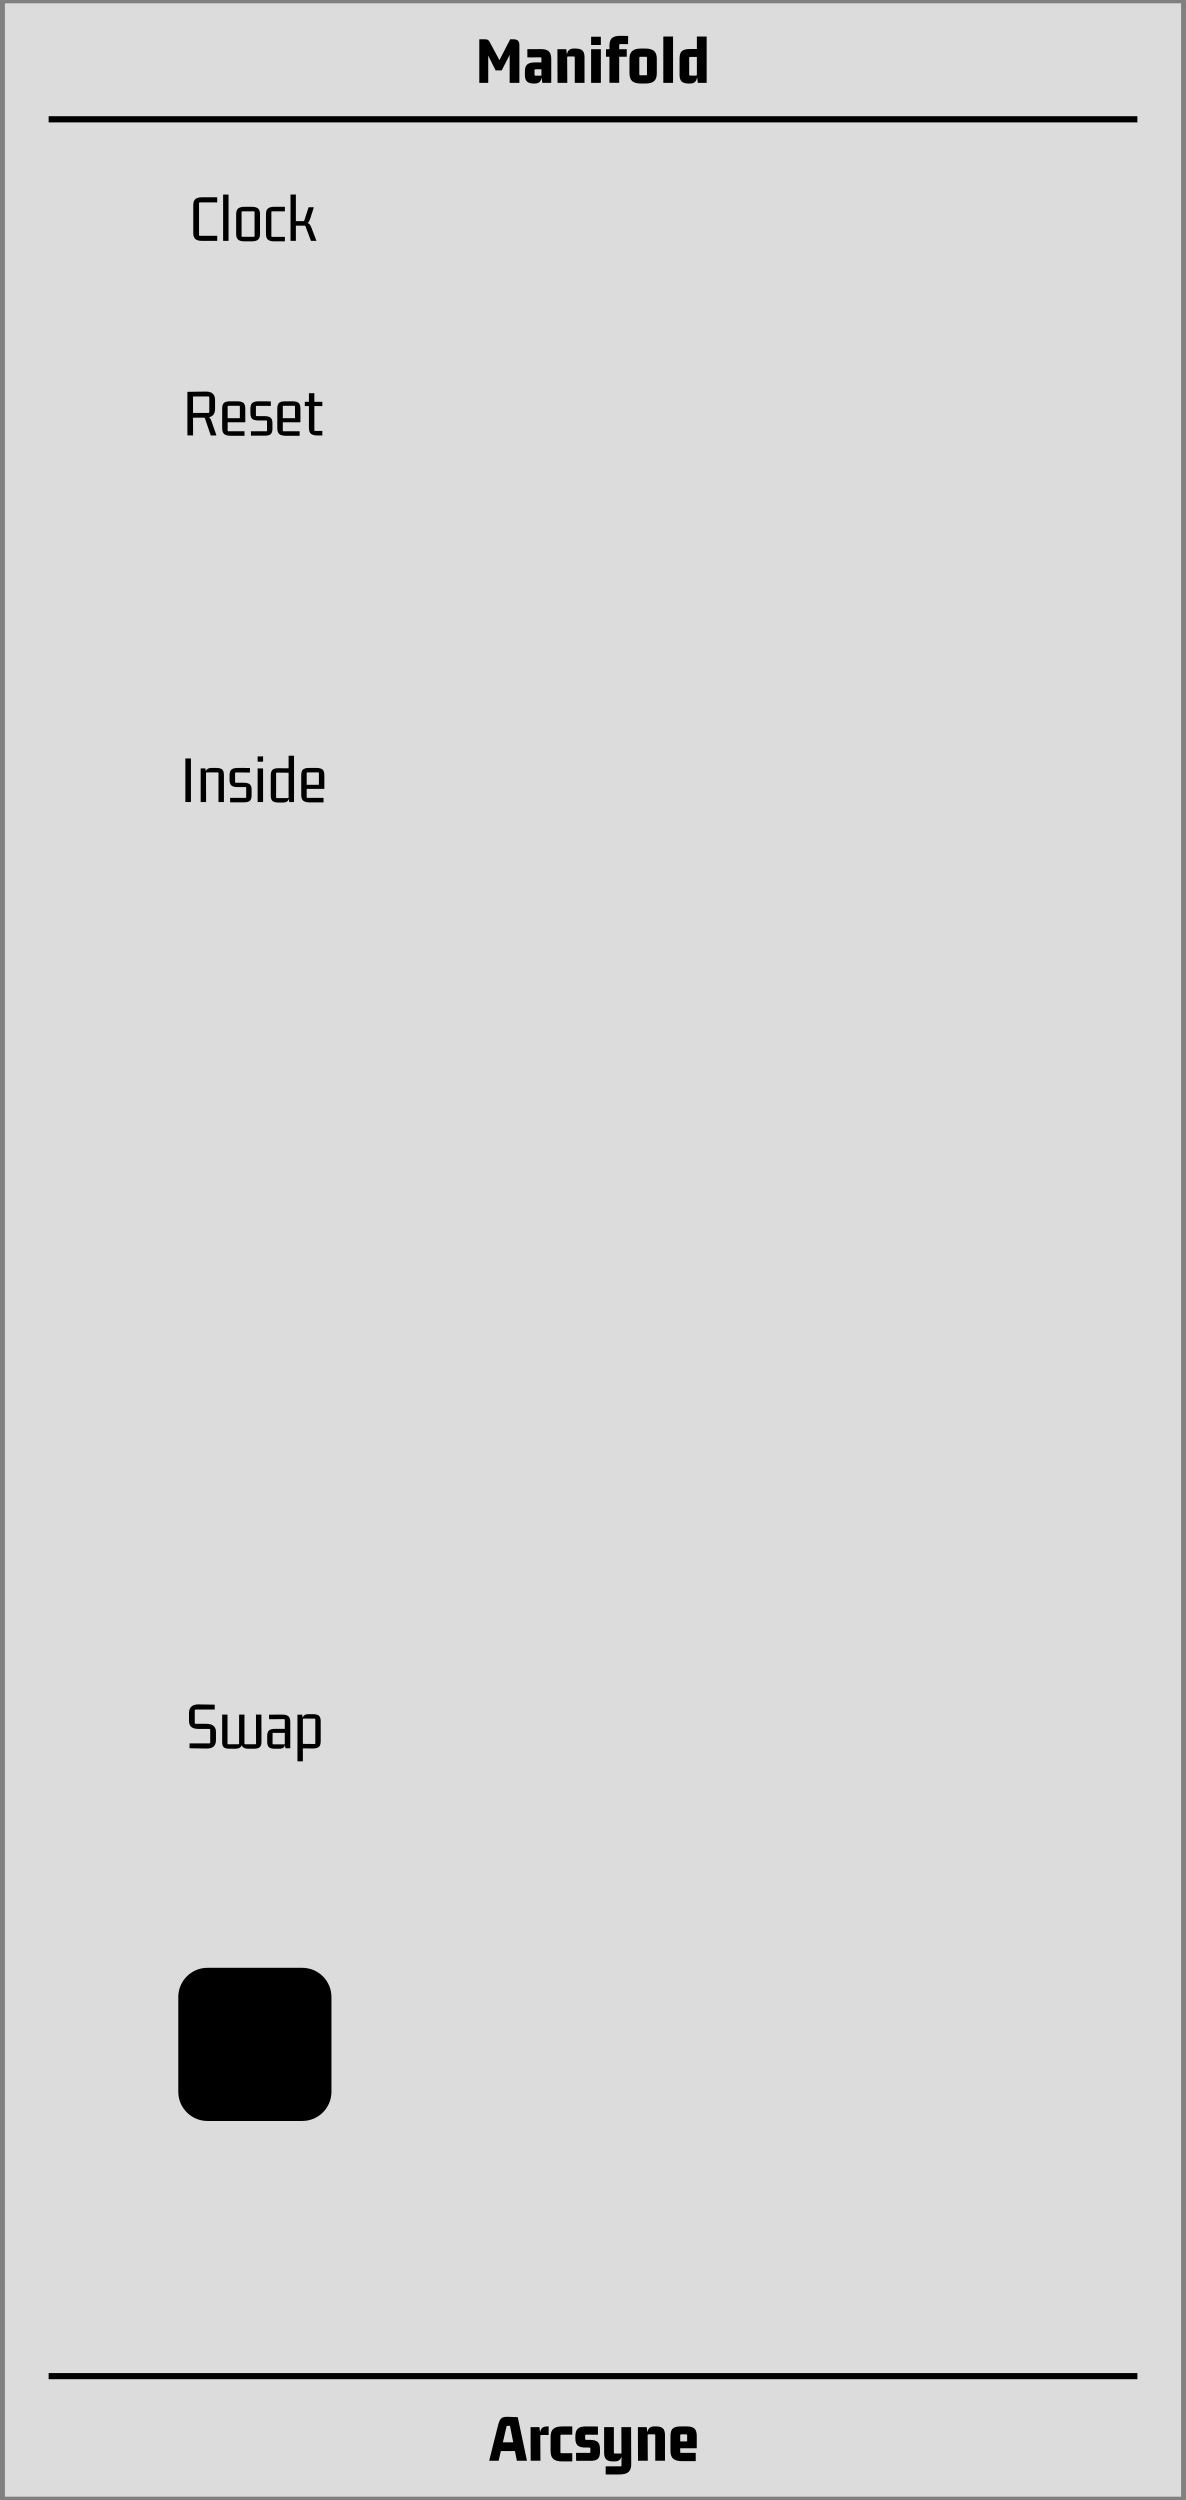
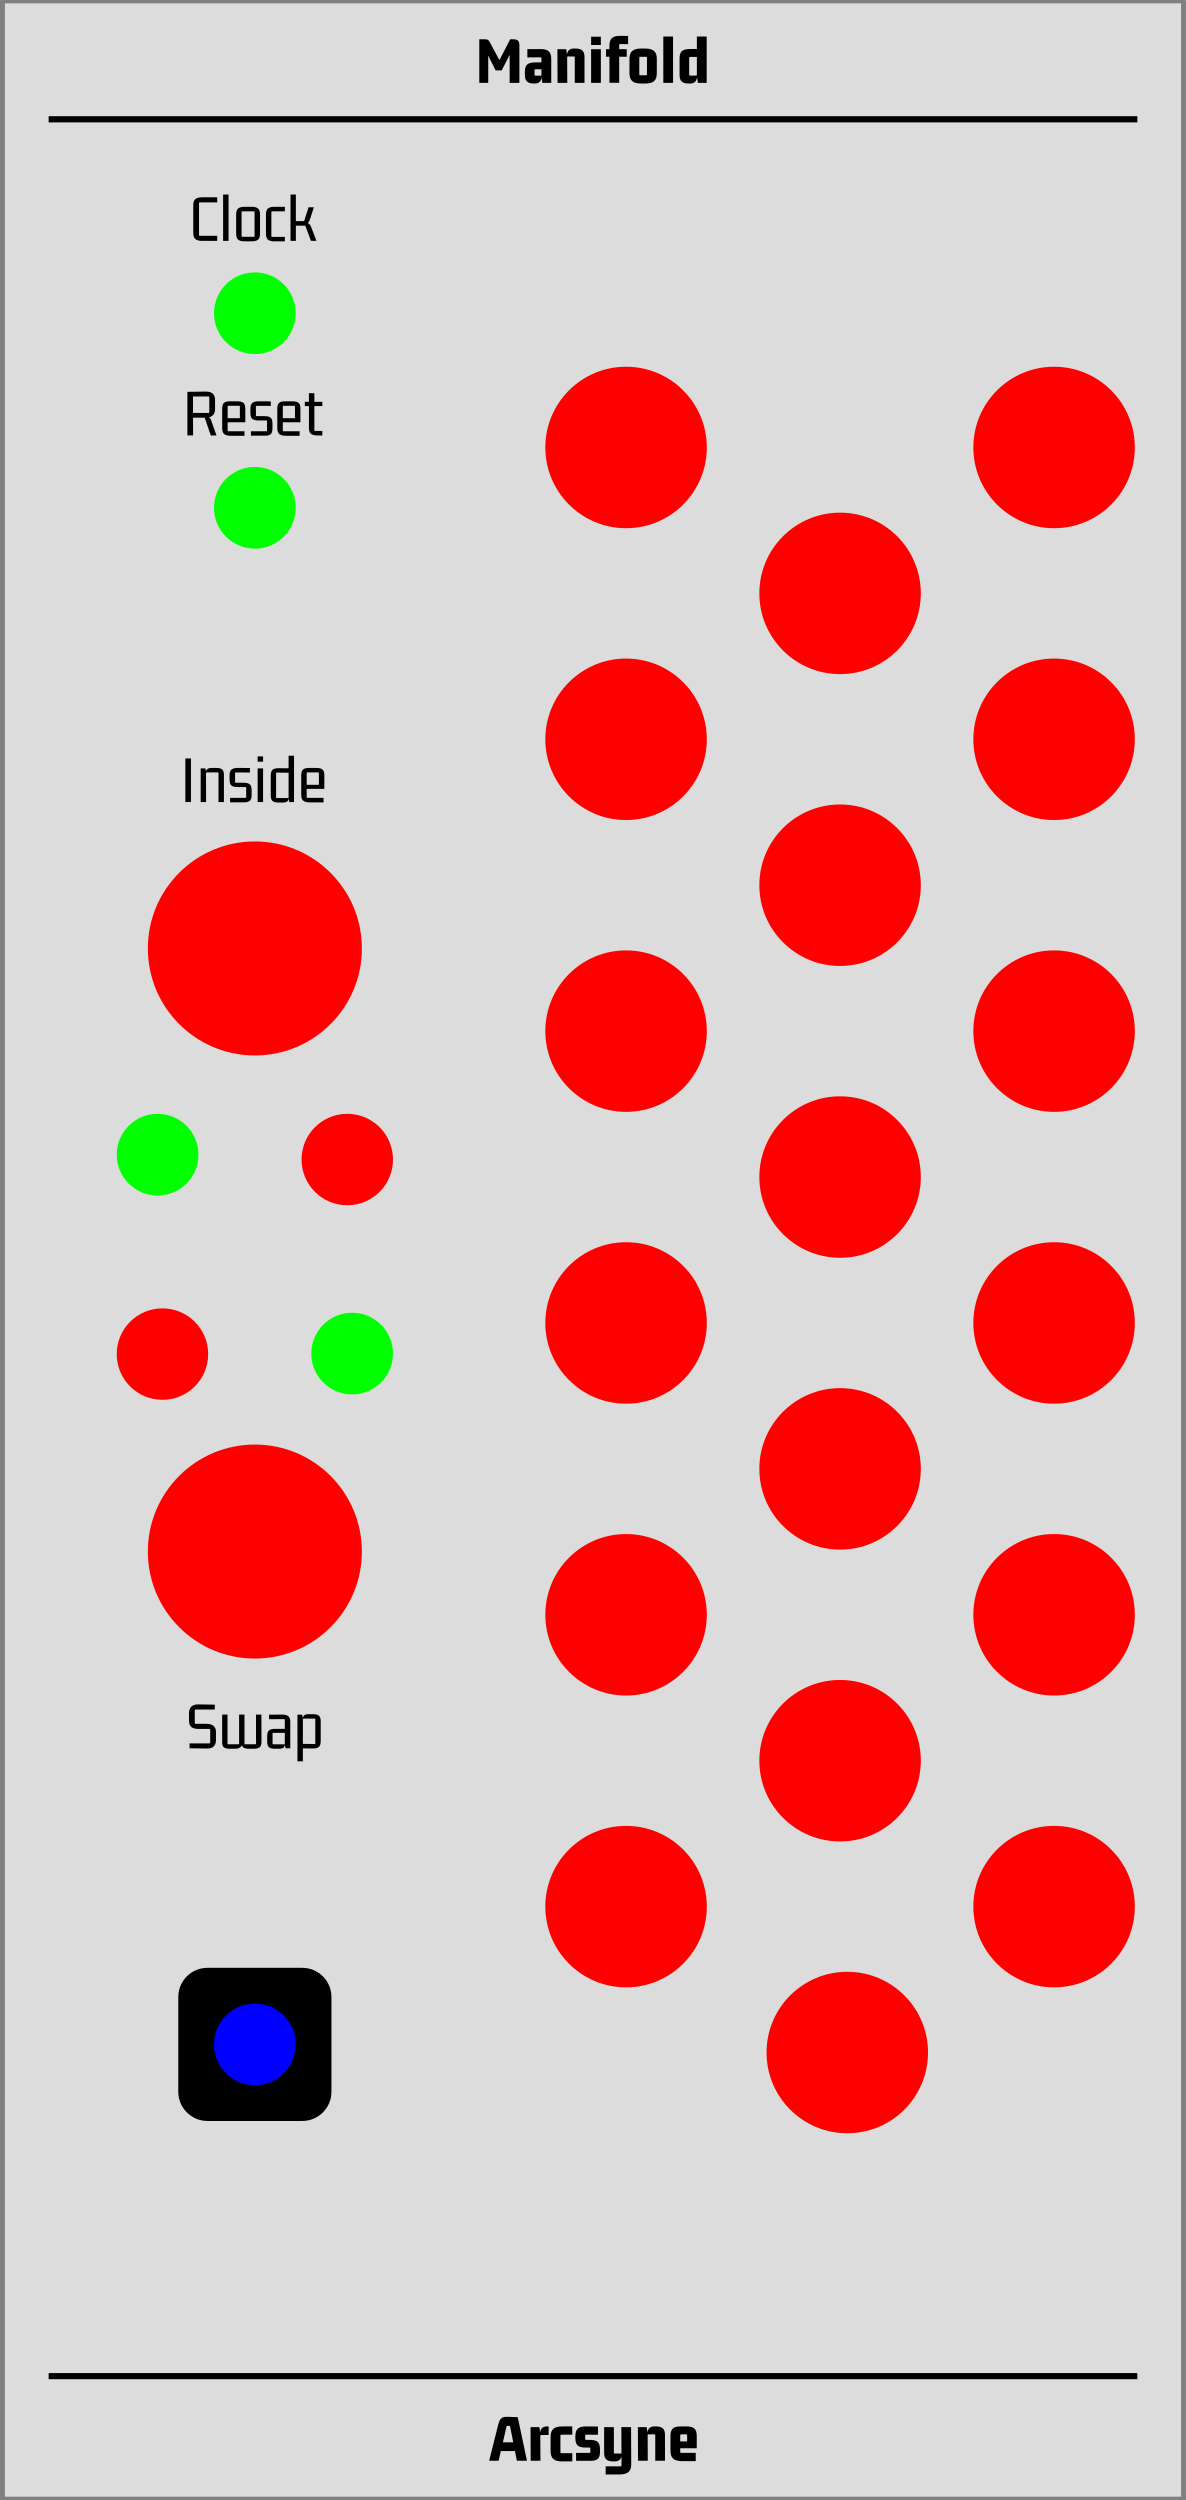
<svg xmlns="http://www.w3.org/2000/svg" width="60.96mm" height="128.5mm" viewBox="0 0 60.96 128.5" version="1.1" id="svg5">
  <defs id="defs2">
    <marker style="overflow:visible" id="Arrow1Send" refX="0" refY="0" orient="auto">
-       <path transform="matrix(-0.2,0,0,-0.2,-1.2,0)" style="fill:context-stroke;fill-rule:evenodd;stroke:context-stroke;stroke-width:1pt" d="M 0,0 5,-5 -12.5,0 5,5 Z" id="path14919" />
+       <path style="fill:context-stroke;fill-rule:evenodd;stroke:context-stroke;stroke-width:0.267" d="M -1.2 0 L -2.2 1 L 1.3 0 L -2.2 -1 Z" id="path14919" />
    </marker>
    <marker style="overflow:visible" id="marker15248" refX="0" refY="0" orient="auto">
-       <path transform="matrix(0.3,0,0,0.3,-0.69,0)" d="M 8.719,4.034 -2.207,0.016 8.719,-4.002 c -1.745,2.372 -1.735,5.617 -6e-7,8.035 z" style="fill:context-stroke;fill-rule:evenodd;stroke-width:0.625;stroke-linejoin:round" id="path15246" />
+       <path d="M 1.926 1.21 L -1.352 0.005 L 1.926 -1.201 C 1.402 -0.489 1.405 0.485 1.926 1.21 Z" style="fill:context-stroke;fill-rule:evenodd;stroke-linejoin:round;stroke-width:0.188" id="path15246" />
    </marker>
    <marker style="overflow:visible" id="Arrow2Sstart" refX="0" refY="0" orient="auto">
-       <path transform="matrix(0.3,0,0,0.3,-0.69,0)" d="M 8.719,4.034 -2.207,0.016 8.719,-4.002 c -1.745,2.372 -1.735,5.617 -6e-7,8.035 z" style="fill:context-stroke;fill-rule:evenodd;stroke-width:0.625;stroke-linejoin:round" id="path14934" />
+       <path d="M 1.926 1.21 L -1.352 0.005 L 1.926 -1.201 C 1.402 -0.489 1.405 0.485 1.926 1.21 Z" style="fill:context-stroke;fill-rule:evenodd;stroke-linejoin:round;stroke-width:0.188" id="path14934" />
    </marker>
    <marker style="overflow:visible" id="Arrow1Lend" refX="0" refY="0" orient="auto">
-       <path transform="matrix(-0.8,0,0,-0.8,-10,0)" style="fill:context-stroke;fill-rule:evenodd;stroke:context-stroke;stroke-width:1pt" d="M 0,0 5,-5 -12.5,0 5,5 Z" id="path14907" />
+       <path style="fill:context-stroke;fill-rule:evenodd;stroke:context-stroke;stroke-width:1.067" d="M -10 0 L -14 4 L 0 0 L -14 -4 Z" id="path14907" />
    </marker>
    <marker style="overflow:visible" id="marker12108" refX="0" refY="0" orient="auto">
-       <g transform="scale(-1.2)" id="g12106">
-         <path style="fill:none;fill-rule:evenodd;stroke:context-stroke;stroke-width:0.8;stroke-linecap:round" d="M -3.805,-3.959 0.544,0" id="path12094" />
-         <path style="fill:none;fill-rule:evenodd;stroke:context-stroke;stroke-width:0.8;stroke-linecap:round" d="M -1.287,-3.959 3.062,0" id="path12096" />
-         <path style="fill:none;fill-rule:evenodd;stroke:context-stroke;stroke-width:0.8;stroke-linecap:round" d="M 1.305,-3.959 5.654,0" id="path12098" />
-         <path style="fill:none;fill-rule:evenodd;stroke:context-stroke;stroke-width:0.8;stroke-linecap:round" d="M -3.805,4.178 0.544,0.22" id="path12100" />
-         <path style="fill:none;fill-rule:evenodd;stroke:context-stroke;stroke-width:0.8;stroke-linecap:round" d="M -1.287,4.178 3.062,0.22" id="path12102" />
-         <path style="fill:none;fill-rule:evenodd;stroke:context-stroke;stroke-width:0.8;stroke-linecap:round" d="M 1.305,4.178 5.654,0.22" id="path12104" />
+       <g id="g12106">
+         <path style="fill:none;fill-rule:evenodd;stroke:context-stroke;stroke-linecap:round;stroke-width:0.96" d="M 4.566 4.75 L -0.652 0" id="path12094" />
+         <path style="fill:none;fill-rule:evenodd;stroke:context-stroke;stroke-linecap:round;stroke-width:0.96" d="M 1.544 4.75 L -3.674 0" id="path12096" />
+         <path style="fill:none;fill-rule:evenodd;stroke:context-stroke;stroke-linecap:round;stroke-width:0.96" d="M -1.566 4.75 L -6.785 0" id="path12098" />
+         <path style="fill:none;fill-rule:evenodd;stroke:context-stroke;stroke-linecap:round;stroke-width:0.96" d="M 4.566 -5.013 L -0.652 -0.264" id="path12100" />
+         <path style="fill:none;fill-rule:evenodd;stroke:context-stroke;stroke-linecap:round;stroke-width:0.96" d="M 1.544 -5.013 L -3.674 -0.264" id="path12102" />
+         <path style="fill:none;fill-rule:evenodd;stroke:context-stroke;stroke-linecap:round;stroke-width:0.96" d="M -1.566 -5.013 L -6.785 -0.264" id="path12104" />
      </g>
    </marker>
    <marker style="overflow:visible" id="Tail" refX="0" refY="0" orient="auto">
-       <g transform="scale(-1.2)" id="g11824">
-         <path style="fill:none;fill-rule:evenodd;stroke:context-stroke;stroke-width:0.8;stroke-linecap:round" d="M -3.805,-3.959 0.544,0" id="path11812" />
-         <path style="fill:none;fill-rule:evenodd;stroke:context-stroke;stroke-width:0.8;stroke-linecap:round" d="M -1.287,-3.959 3.062,0" id="path11814" />
-         <path style="fill:none;fill-rule:evenodd;stroke:context-stroke;stroke-width:0.8;stroke-linecap:round" d="M 1.305,-3.959 5.654,0" id="path11816" />
-         <path style="fill:none;fill-rule:evenodd;stroke:context-stroke;stroke-width:0.8;stroke-linecap:round" d="M -3.805,4.178 0.544,0.22" id="path11818" />
-         <path style="fill:none;fill-rule:evenodd;stroke:context-stroke;stroke-width:0.8;stroke-linecap:round" d="M -1.287,4.178 3.062,0.22" id="path11820" />
-         <path style="fill:none;fill-rule:evenodd;stroke:context-stroke;stroke-width:0.8;stroke-linecap:round" d="M 1.305,4.178 5.654,0.22" id="path11822" />
+       <g id="g11824">
+         <path style="fill:none;fill-rule:evenodd;stroke:context-stroke;stroke-linecap:round;stroke-width:0.96" d="M 4.566 4.75 L -0.652 0" id="path11812" />
+         <path style="fill:none;fill-rule:evenodd;stroke:context-stroke;stroke-linecap:round;stroke-width:0.96" d="M 1.544 4.75 L -3.674 0" id="path11814" />
+         <path style="fill:none;fill-rule:evenodd;stroke:context-stroke;stroke-linecap:round;stroke-width:0.96" d="M -1.566 4.75 L -6.785 0" id="path11816" />
+         <path style="fill:none;fill-rule:evenodd;stroke:context-stroke;stroke-linecap:round;stroke-width:0.96" d="M 4.566 -5.013 L -0.652 -0.264" id="path11818" />
+         <path style="fill:none;fill-rule:evenodd;stroke:context-stroke;stroke-linecap:round;stroke-width:0.96" d="M 1.544 -5.013 L -3.674 -0.264" id="path11820" />
+         <path style="fill:none;fill-rule:evenodd;stroke:context-stroke;stroke-linecap:round;stroke-width:0.96" d="M -1.566 -5.013 L -6.785 -0.264" id="path11822" />
      </g>
    </marker>
    <marker style="overflow:visible" id="marker12054" refX="0" refY="0" orient="auto">
-       <path transform="matrix(0.2,0,0,0.2,1.2,0)" style="fill:context-stroke;fill-rule:evenodd;stroke:context-stroke;stroke-width:1pt" d="M 0,0 5,-5 -12.5,0 5,5 Z" id="path12052" />
+       <path style="fill:context-stroke;fill-rule:evenodd;stroke:context-stroke;stroke-width:0.267" d="M 1.2 0 L 2.2 -1 L -1.3 0 L 2.2 1 Z" id="path12052" />
    </marker>
    <marker style="overflow:visible" id="Arrow1Sstart" refX="0" refY="0" orient="auto">
-       <path transform="matrix(0.2,0,0,0.2,1.2,0)" style="fill:context-stroke;fill-rule:evenodd;stroke:context-stroke;stroke-width:1pt" d="M 0,0 5,-5 -12.5,0 5,5 Z" id="path11788" />
+       <path style="fill:context-stroke;fill-rule:evenodd;stroke:context-stroke;stroke-width:0.267" d="M 1.2 0 L 2.2 -1 L -1.3 0 L 2.2 1 Z" id="path11788" />
    </marker>
    <marker style="overflow:visible" id="Arrow1Lstart" refX="0" refY="0" orient="auto">
-       <path transform="matrix(0.8,0,0,0.8,10,0)" style="fill:context-stroke;fill-rule:evenodd;stroke:context-stroke;stroke-width:1pt" d="M 0,0 5,-5 -12.5,0 5,5 Z" id="path11776" />
+       <path style="fill:context-stroke;fill-rule:evenodd;stroke:context-stroke;stroke-width:1.067" d="M 10 0 L 14 -4 L 0 0 L 14 4 Z" id="path11776" />
    </marker>
  </defs>
  <g id="layer1" style="display:inline">
    <rect style="fill:#dcdcdc;fill-opacity:1;stroke:#808080;stroke-width:0.252;stroke-linejoin:round;stroke-opacity:1" id="rect1034" width="60.708" height="128.411" x="0.126" y="0.044" />
    <g aria-label="Arcsyne" id="text8963" style="font-size:3.528px;line-height:1.25;font-family:'Gemunu Libre';-inkscape-font-specification:'Gemunu Libre, @wght=800';font-variation-settings:'wght' 800;stroke-width:0.265">
      <path d="m 27.086,126.482 h -0.519 l -0.106,-0.533 0.042,0.035 h -0.794 l 0.042,-0.035 -0.12,0.533 h -0.487 l 0.459,-1.834 q 0.042,-0.166 0.095,-0.258 0.053,-0.095 0.148,-0.134 0.095,-0.039 0.258,-0.032 l 0.508,0.018 z m -1.055,-1.743 -0.191,0.833 -0.028,-0.035 h 0.603 l -0.028,0.035 -0.173,-0.882 h -0.134 q -0.025,0 -0.035,0.011 -0.007,0.011 -0.014,0.039 z" id="path38958" />
      <path d="m 28.113,124.718 h 0.088 v 0.441 h -0.381 q -0.049,0 -0.049,0.049 l 0.007,1.274 h -0.501 l -0.007,-1.729 h 0.455 l 0.046,0.37 h -0.018 q 0,-0.187 0.085,-0.296 0.088,-0.109 0.275,-0.109 z" id="path38960" />
      <path d="m 29.415,126.517 h -0.515 q -0.318,0 -0.459,-0.123 -0.141,-0.127 -0.141,-0.406 v -0.741 q 0,-0.279 0.141,-0.402 0.141,-0.127 0.459,-0.127 h 0.515 v 0.423 h -0.561 q -0.049,0 -0.049,0.049 v 0.854 q 0,0.049 0.049,0.049 h 0.561 z" id="path38962" />
      <path d="m 30.381,126.485 h -0.769 l -0.004,-0.406 h 0.688 q 0.049,0 0.049,-0.049 v -0.176 q 0,-0.049 -0.049,-0.049 h -0.194 q -0.289,0 -0.409,-0.106 -0.12,-0.109 -0.12,-0.374 v -0.095 q 0,-0.279 0.127,-0.395 0.131,-0.12 0.42,-0.116 l 0.614,0.004 v 0.423 l -0.607,-0.004 q -0.049,0 -0.049,0.049 v 0.169 q 0,0.049 0.049,0.049 h 0.183 q 0.293,0 0.409,0.106 0.12,0.106 0.12,0.37 v 0.159 q 0,0.236 -0.109,0.339 -0.109,0.102 -0.349,0.102 z" id="path38964" />
      <path d="m 31.895,126.771 q 0.049,0 0.049,-0.049 v -0.61 h 0.018 q 0,0.183 -0.088,0.296 -0.085,0.109 -0.272,0.109 h -0.092 q -0.236,0 -0.349,-0.102 -0.109,-0.102 -0.109,-0.339 v -1.323 h 0.501 v 1.309 q 0,0.049 0.049,0.049 h 0.342 l -0.007,-1.358 h 0.501 l 0.007,1.905 q 0,0.279 -0.141,0.402 -0.141,0.127 -0.459,0.127 h -0.713 v -0.416 z" id="path38966" />
      <path d="m 33.63,124.718 h 0.092 q 0.24,0 0.349,0.102 0.109,0.099 0.109,0.339 v 1.323 H 33.68 v -1.309 q 0,-0.049 -0.049,-0.049 h -0.293 q -0.049,0 -0.049,0.049 l 0.007,1.309 H 32.794 l -0.007,-1.729 h 0.455 l 0.046,0.37 h -0.018 q 0,-0.187 0.085,-0.296 0.088,-0.109 0.275,-0.109 z" id="path38968" />
      <path d="m 35.761,126.503 h -0.699 q -0.318,0 -0.459,-0.123 -0.141,-0.127 -0.141,-0.406 v -0.762 q 0,-0.279 0.12,-0.385 0.12,-0.109 0.409,-0.109 h 0.293 q 0.293,0 0.409,0.109 0.12,0.106 0.12,0.385 v 0.628 h -0.907 v -0.353 h 0.413 v -0.314 q 0,-0.049 -0.049,-0.049 h -0.258 q -0.049,0 -0.049,0.049 v 0.857 q 0,0.049 0.049,0.049 h 0.748 z" id="path38970" />
    </g>
    <g aria-label="Manifold" id="text36571" style="font-size:3.528px;line-height:1.25;font-family:'Gemunu Libre';-inkscape-font-specification:'Gemunu Libre, @wght=800';font-variation-settings:'wght' 800;stroke-width:0.265">
      <path d="m 26.379,2.019 q 0.173,0 0.243,0.071 0.074,0.071 0.074,0.229 V 4.259 H 26.196 V 2.682 h 0.071 L 25.786,3.62 H 25.476 L 25.024,2.717 h 0.071 V 4.259 H 24.636 V 2.019 h 0.279 q 0.123,0 0.169,0.035 0.046,0.032 0.088,0.109 l 0.547,1.02 h -0.095 l 0.6,-1.164 z" id="path38923" />
      <path d="m 27.49,4.294 h -0.053 q -0.236,0 -0.349,-0.102 Q 26.979,4.09 26.979,3.853 V 3.684 q 0,-0.265 0.12,-0.37 0.12,-0.106 0.409,-0.106 h 0.377 v 0.353 h -0.363 q -0.049,0 -0.049,0.049 v 0.229 q 0,0.049 0.049,0.049 H 27.829 V 2.996 q 0,-0.049 -0.049,-0.049 l -0.674,0.004 V 2.527 l 0.681,-0.004 q 0.293,-0.004 0.42,0.116 0.127,0.116 0.127,0.395 v 1.224 h -0.459 L 27.829,3.888 h 0.018 q 0,0.183 -0.085,0.296 -0.085,0.109 -0.272,0.109 z" id="path38925" />
      <path d="m 29.494,2.495 h 0.092 q 0.24,0 0.349,0.102 0.109,0.099 0.109,0.339 V 4.259 H 29.543 V 2.95 q 0,-0.049 -0.049,-0.049 h -0.293 q -0.049,0 -0.049,0.049 l 0.007,1.309 h -0.501 l -0.007,-1.729 h 0.455 l 0.046,0.37 h -0.018 q 0,-0.187 0.085,-0.296 0.088,-0.109 0.275,-0.109 z" id="path38927" />
      <path d="M 30.884,4.259 H 30.383 V 2.53 h 0.501 z m 0,-1.947 H 30.383 V 1.888 h 0.501 z" id="path38929" />
      <path d="m 32.284,2.269 -0.409,-0.004 q -0.049,0 -0.049,0.049 v 0.286 l -0.071,-0.071 h 0.459 v 0.388 h -0.459 l 0.071,-0.071 v 1.411 h -0.501 v -1.411 l 0.071,0.071 H 31.149 V 2.53 h 0.247 l -0.071,0.071 V 2.354 q 0,-0.279 0.127,-0.395 0.131,-0.12 0.42,-0.116 l 0.413,0.004 z" id="path38931" />
      <path d="m 33.205,2.918 h -0.296 q -0.049,0 -0.049,0.049 v 0.854 q 0,0.049 0.049,0.049 h 0.296 q 0.049,0 0.049,-0.049 V 2.968 q 0,-0.049 -0.049,-0.049 z M 32.355,3.765 V 3.024 q 0,-0.279 0.141,-0.402 0.141,-0.127 0.459,-0.127 h 0.205 q 0.318,0 0.459,0.127 0.141,0.123 0.141,0.402 v 0.741 q 0,0.279 -0.141,0.406 -0.141,0.123 -0.459,0.123 h -0.205 q -0.318,0 -0.459,-0.123 -0.141,-0.127 -0.141,-0.406 z" id="path38933" />
      <path d="M 34.595,4.259 H 34.094 V 1.878 h 0.501 z" id="path38935" />
      <path d="m 35.819,1.878 h 0.504 V 4.259 H 35.869 L 35.819,3.888 h 0.014 q 0,0.183 -0.085,0.296 -0.085,0.109 -0.272,0.109 h -0.088 q -0.236,0 -0.349,-0.102 Q 34.93,4.09 34.93,3.853 V 2.996 q 0,-0.265 0.12,-0.37 0.12,-0.106 0.409,-0.106 h 0.36 z m 0,1.961 V 2.869 l 0.053,0.056 h -0.399 q -0.049,0 -0.049,0.049 v 0.864 q 0,0.049 0.049,0.049 h 0.296 q 0.049,0 0.049,-0.049 z" id="path38937" />
    </g>
    <path style="fill:#803300;stroke:#000000;stroke-width:0.317px;stroke-linecap:butt;stroke-linejoin:miter;stroke-opacity:1" d="m 2.5,6.132 c 55.96,0 55.96,0 55.96,0" id="path45678" />
    <path style="fill:#803300;stroke:#000000;stroke-width:0.317px;stroke-linecap:butt;stroke-linejoin:miter;stroke-opacity:1" d="m 2.5,122.134 c 55.96,0 55.96,0 55.96,0" id="path45488" />
    <g aria-label="Swap" id="text26129" style="font-size:3.528px;line-height:1.25;font-family:'Gemunu Libre';-inkscape-font-specification:'Gemunu Libre, Normal';stroke-width:0.265">
      <path d="m 10.057,88.605 h 0.554 q 0.24,0 0.363,0.106 0.127,0.102 0.127,0.321 v 0.402 q 0,0.226 -0.12,0.335 -0.12,0.109 -0.36,0.106 L 9.743,89.861 V 89.611 h 1.016 q 0.046,0 0.046,-0.046 v -0.653 q 0,-0.046 -0.046,-0.046 h -0.564 q -0.24,0 -0.36,-0.099 -0.12,-0.099 -0.12,-0.325 v -0.388 q 0,-0.219 0.123,-0.335 0.127,-0.116 0.367,-0.113 l 0.833,0.014 v 0.25 h -0.981 q -0.046,0 -0.046,0.046 v 0.642 q 0,0.046 0.046,0.046 z" id="path39174" />
      <path d="m 12.093,89.886 h -0.286 q -0.201,0 -0.296,-0.067 -0.092,-0.071 -0.092,-0.272 v -1.415 h 0.275 v 1.492 q 0,0.032 0.035,0.032 h 0.529 q 0.032,0 0.032,-0.032 v -1.492 h 0.275 v 1.492 q 0,0.032 0.032,0.032 h 0.529 q 0.035,0 0.035,-0.032 l -0.004,-1.492 h 0.279 l 0.004,1.393 q 0,0.201 -0.092,0.282 -0.092,0.078 -0.3,0.078 h -0.286 q -0.187,0 -0.279,-0.088 -0.088,-0.088 -0.088,-0.272 h 0.064 q -0.004,0.183 -0.092,0.272 -0.088,0.088 -0.275,0.088 z" id="path39176" />
      <path d="m 14.351,89.886 h -0.229 q -0.201,0 -0.296,-0.078 -0.092,-0.081 -0.092,-0.282 v -0.289 q 0,-0.215 0.095,-0.293 0.095,-0.081 0.318,-0.081 h 0.526 v 0.205 h -0.628 q -0.035,0 -0.035,0.035 v 0.522 q 0,0.032 0.035,0.032 h 0.593 v -1.259 q 0,-0.035 -0.032,-0.035 l -0.776,0.004 v -0.233 l 0.67,-0.004 q 0.222,0 0.321,0.085 0.099,0.081 0.099,0.303 v 1.344 h -0.247 l -0.035,-0.205 0.021,-0.095 q 0,0.166 -0.071,0.247 -0.067,0.078 -0.236,0.078 z" id="path39178" />
      <path d="m 15.568,90.532 h -0.279 v -2.399 h 0.243 l 0.035,0.205 -0.021,0.095 q 0,-0.166 0.071,-0.243 0.071,-0.081 0.236,-0.081 h 0.243 q 0.205,0 0.296,0.078 0.092,0.078 0.092,0.282 v 1.03 q 0,0.212 -0.095,0.293 -0.095,0.081 -0.318,0.081 l -0.504,-0.007 z m 0,-2.163 v 1.305 l -0.035,-0.039 0.642,0.007 q 0.032,0 0.032,-0.032 v -1.242 q 0,-0.032 -0.032,-0.032 h -0.575 q -0.032,0 -0.032,0.032 z" id="path39180" />
    </g>
    <g aria-label="Inside" id="text30324" style="font-size:3.528px;line-height:1.25;font-family:'Gemunu Libre';-inkscape-font-specification:'Gemunu Libre, Normal';stroke-width:0.265">
      <path d="M 9.814,41.225 H 9.528 v -2.24 h 0.286 z" id="path39085" />
      <path d="m 10.879,39.472 h 0.243 q 0.205,0 0.296,0.078 0.092,0.078 0.092,0.282 v 1.393 h -0.279 v -1.492 q 0,-0.032 -0.032,-0.032 h -0.575 q -0.035,0 -0.035,0.032 l 0.004,1.492 H 10.315 v -1.729 h 0.243 l 0.032,0.205 -0.032,0.095 q 0,-0.166 0.074,-0.243 0.078,-0.081 0.247,-0.081 z" id="path39087" />
      <path d="m 12.541,41.239 h -0.713 v -0.229 h 0.794 q 0.032,0 0.032,-0.032 v -0.49 q 0,-0.032 -0.032,-0.032 h -0.406 q -0.222,0 -0.321,-0.081 -0.095,-0.081 -0.095,-0.293 v -0.226 q 0,-0.219 0.099,-0.3 0.102,-0.085 0.321,-0.085 l 0.628,0.004 v 0.233 l -0.73,-0.004 q -0.035,0 -0.035,0.035 v 0.462 q 0,0.032 0.035,0.032 h 0.399 q 0.226,0 0.321,0.081 0.095,0.078 0.095,0.293 V 40.876 q 0,0.205 -0.092,0.286 -0.092,0.078 -0.3,0.078 z" id="path39089" />
      <path d="m 13.522,41.225 h -0.279 v -1.729 h 0.279 z m 0,-2.074 h -0.279 v -0.272 h 0.279 z" id="path39091" />
      <path d="m 14.834,38.844 h 0.279 V 41.225 H 14.869 l -0.035,-0.205 0.021,-0.095 q 0,0.166 -0.071,0.247 -0.071,0.078 -0.236,0.078 h -0.243 q -0.201,0 -0.296,-0.078 -0.092,-0.081 -0.092,-0.282 v -1.03 q 0,-0.215 0.095,-0.296 0.095,-0.081 0.318,-0.078 l 0.504,0.004 z m 0,2.145 v -1.309 l 0.035,0.039 -0.642,-0.007 q -0.035,0 -0.035,0.032 v 1.245 q 0,0.032 0.035,0.032 h 0.575 q 0.032,0 0.032,-0.032 z" id="path39093" />
      <path d="m 16.63,41.243 h -0.706 q -0.229,0 -0.335,-0.085 -0.106,-0.088 -0.106,-0.307 v -0.998 q 0,-0.219 0.092,-0.3 0.092,-0.081 0.31,-0.081 h 0.37 q 0.226,0 0.321,0.081 0.095,0.081 0.095,0.3 v 0.695 h -0.942 v -0.208 h 0.663 v -0.607 q 0,-0.032 -0.035,-0.032 h -0.561 q -0.032,0 -0.032,0.032 v 1.245 q 0,0.032 0.032,0.032 h 0.833 z" id="path39095" />
    </g>
    <rect style="fill:#000000;fill-opacity:1;stroke:#808080;stroke-width:0.128;stroke-linejoin:round;stroke-opacity:0" id="rect34529" width="7.872" height="7.872" x="9.164" y="101.146" ry="1.5" rx="1.5" />
    <g aria-label="Clock" id="text34858" style="font-size:3.528px;line-height:1.25;font-family:'Gemunu Libre';-inkscape-font-specification:'Gemunu Libre, Normal';stroke-width:0.265">
      <path d="m 11.165,12.12 v 0.261 h -0.78 q -0.233,0 -0.342,-0.092 -0.109,-0.095 -0.109,-0.31 V 10.543 q 0,-0.219 0.109,-0.31 0.109,-0.092 0.342,-0.092 h 0.78 v 0.261 h -0.9 q -0.035,0 -0.035,0.032 v 1.655 q 0,0.032 0.035,0.032 z" id="path39145" />
      <path d="M 11.747,12.381 H 11.468 V 10 h 0.279 z" id="path39147" />
      <path d="m 13.052,10.861 h -0.6 q -0.035,0 -0.035,0.035 v 1.242 q 0,0.035 0.035,0.035 h 0.6 q 0.032,0 0.032,-0.035 v -1.242 q 0,-0.035 -0.032,-0.035 z m -0.914,1.154 v -0.995 q 0,-0.219 0.102,-0.303 0.106,-0.088 0.335,-0.088 h 0.353 q 0.233,0 0.335,0.088 0.102,0.085 0.102,0.303 v 0.995 q 0,0.215 -0.102,0.303 -0.102,0.088 -0.335,0.088 h -0.353 q -0.229,0 -0.335,-0.088 -0.102,-0.088 -0.102,-0.303 z" id="path39149" />
      <path d="m 14.643,12.406 h -0.536 q -0.229,0 -0.335,-0.088 -0.102,-0.088 -0.102,-0.303 v -0.995 q 0,-0.219 0.102,-0.303 0.106,-0.088 0.335,-0.088 H 14.643 v 0.233 h -0.66 q -0.035,0 -0.035,0.035 v 1.242 q 0,0.035 0.035,0.035 H 14.643 Z" id="path39151" />
      <path d="M 15.208,12.381 H 14.933 V 10 h 0.275 z m 0.325,-0.864 h -0.413 v -0.152 h 0.487 q 0.025,0 0.035,-0.032 l 0.219,-0.681 h 0.272 l -0.176,0.547 q -0.042,0.138 -0.085,0.205 -0.042,0.067 -0.116,0.092 -0.074,0.021 -0.222,0.021 z m 0.134,0.081 H 15.12 V 11.446 h 0.483 q 0.145,0 0.219,0.025 0.074,0.021 0.116,0.092 0.046,0.067 0.092,0.201 l 0.236,0.617 h -0.282 l -0.282,-0.751 q -0.007,-0.018 -0.014,-0.025 -0.004,-0.007 -0.021,-0.007 z" id="path39153" />
    </g>
    <g aria-label="Reset " id="text36261" style="font-size:3.528px;line-height:1.25;font-family:'Gemunu Libre';-inkscape-font-specification:'Gemunu Libre, Normal';stroke-width:0.265">
      <path d="M 9.925,22.381 H 9.632 v -2.24 l 0.942,-0.014 q 0.24,-0.004 0.36,0.106 0.12,0.109 0.12,0.335 v 0.452 q 0,0.201 -0.102,0.314 -0.102,0.109 -0.31,0.127 l 0.004,-0.06 q 0.088,0.018 0.138,0.078 0.049,0.06 0.088,0.176 l 0.254,0.727 h -0.293 l -0.296,-0.871 q -0.011,-0.021 -0.021,-0.032 -0.007,-0.011 -0.039,-0.011 H 9.854 l 0.067,-0.056 z m -0.004,-2.06 v 0.956 l -0.049,-0.053 h 0.84 q 0.046,0 0.046,-0.046 v -0.755 q 0,-0.046 -0.046,-0.046 H 9.872 Z" id="path39116" />
      <path d="m 12.567,22.399 h -0.706 q -0.229,0 -0.335,-0.085 -0.106,-0.088 -0.106,-0.307 v -0.998 q 0,-0.219 0.092,-0.3 0.092,-0.081 0.31,-0.081 h 0.37 q 0.226,0 0.321,0.081 0.095,0.081 0.095,0.3 v 0.695 h -0.942 v -0.208 h 0.663 v -0.607 q 0,-0.032 -0.035,-0.032 h -0.561 q -0.032,0 -0.032,0.032 v 1.245 q 0,0.032 0.032,0.032 h 0.833 z" id="path39118" />
      <path d="m 13.612,22.395 h -0.713 v -0.229 h 0.794 q 0.032,0 0.032,-0.032 v -0.49 q 0,-0.032 -0.032,-0.032 h -0.406 q -0.222,0 -0.321,-0.081 -0.095,-0.081 -0.095,-0.293 v -0.226 q 0,-0.219 0.099,-0.3 0.102,-0.085 0.321,-0.085 l 0.628,0.004 v 0.233 l -0.73,-0.004 q -0.035,0 -0.035,0.035 v 0.462 q 0,0.032 0.035,0.032 h 0.399 q 0.226,0 0.321,0.081 0.095,0.078 0.095,0.293 v 0.268 q 0,0.205 -0.092,0.286 -0.092,0.078 -0.3,0.078 z" id="path39120" />
      <path d="m 15.4,22.399 h -0.706 q -0.229,0 -0.335,-0.085 -0.106,-0.088 -0.106,-0.307 v -0.998 q 0,-0.219 0.092,-0.3 0.092,-0.081 0.31,-0.081 h 0.37 q 0.226,0 0.321,0.081 0.095,0.081 0.095,0.3 v 0.695 h -0.942 v -0.208 h 0.663 v -0.607 q 0,-0.032 -0.035,-0.032 H 14.568 q -0.032,0 -0.032,0.032 v 1.245 q 0,0.032 0.032,0.032 h 0.833 z" id="path39122" />
      <path d="m 16.568,20.653 v 0.219 h -0.445 l 0.035,-0.035 v 1.281 q 0,0.032 0.032,0.032 h 0.377 v 0.233 h -0.247 q -0.233,0 -0.339,-0.088 -0.102,-0.088 -0.102,-0.303 v -1.154 l 0.035,0.035 h -0.247 V 20.653 h 0.247 l -0.035,0.035 v -0.476 h 0.279 v 0.476 l -0.035,-0.035 z" id="path39124" />
    </g>
  </g>
  <g id="layer3" style="display:none">
    <rect style="display:inline;fill:#000080;fill-opacity:1;stroke:#808080;stroke-width:0.294;stroke-linejoin:round" id="rect14621" width="35.266" height="128.206" x="25.547" y="0.147" />
  </g>
-   <g id="layer2" style="display:none">
-     <circle style="font-variation-settings:'wght' 800;fill:#00ff00;stroke-width:0.296" id="circle5535" cx="69.574" cy="-18.1" r="2.1" transform="rotate(90)" />
+   <g id="layer2" style="display:inline">
+     <circle style="font-variation-settings:'wght' 800;fill:#00ff00;stroke-width:0.296" id="circle5535" cx="18.1" cy="69.574" r="2.1" />
    <circle style="font-variation-settings:'wght' 800;fill:#0000ff;stroke-width:0.296" id="circle4880" cx="13.1" cy="105.082" r="2.1" />
-     <circle style="font-variation-settings:'wght' 800;fill:#ff0000;stroke-width:0.296" id="circle5972" cx="-48.75" cy="13.1" r="5.5" transform="rotate(-90)" />
-     <circle style="font-variation-settings:'wght' 800;fill:#ff0000;stroke-width:0.223" id="circle12656" cx="-23" cy="32.18" transform="rotate(-90)" r="4.15" />
-     <circle style="font-variation-settings:'wght' 800;fill:#ff0000;stroke-width:0.223" id="circle12808" cx="-38" cy="32.18" transform="rotate(-90)" r="4.15" />
-     <circle style="font-variation-settings:'wght' 800;fill:#ff0000;stroke-width:0.223" id="circle12810" cx="-53" cy="32.18" transform="rotate(-90)" r="4.15" />
-     <circle style="font-variation-settings:'wght' 800;fill:#ff0000;stroke-width:0.223" id="circle12812" cx="-68" cy="32.18" transform="rotate(-90)" r="4.15" />
-     <circle style="font-variation-settings:'wght' 800;fill:#ff0000;stroke-width:0.223" id="circle13161" cx="-83" cy="32.18" transform="rotate(-90)" r="4.15" />
-     <circle style="font-variation-settings:'wght' 800;fill:#ff0000;stroke-width:0.223" id="circle13307" cx="-98" cy="32.18" transform="rotate(-90)" r="4.15" />
-     <circle style="font-variation-settings:'wght' 800;fill:#ff0000;stroke-width:0.223" id="circle12863" cx="-30.5" cy="43.18" transform="rotate(-90)" r="4.15" />
-     <circle style="font-variation-settings:'wght' 800;fill:#ff0000;stroke-width:0.223" id="circle12865" cx="-45.5" cy="43.18" transform="rotate(-90)" r="4.15" />
-     <circle style="font-variation-settings:'wght' 800;fill:#ff0000;stroke-width:0.223" id="circle12867" cx="-60.5" cy="43.18" transform="rotate(-90)" r="4.15" />
-     <circle style="font-variation-settings:'wght' 800;fill:#ff0000;stroke-width:0.223" id="circle12869" cx="-75.5" cy="43.18" transform="rotate(-90)" r="4.15" />
-     <circle style="font-variation-settings:'wght' 800;fill:#ff0000;stroke-width:0.223" id="circle13163" cx="-90.5" cy="43.18" transform="rotate(-90)" r="4.15" />
-     <circle style="font-variation-settings:'wght' 800;fill:#ff0000;stroke-width:0.223" id="circle13309" cx="-105.5" cy="43.55" transform="rotate(-90)" r="4.15" />
-     <circle style="font-variation-settings:'wght' 800;fill:#ff0000;stroke-width:0.223" id="circle12924" cx="-23" cy="54.18" transform="rotate(-90)" r="4.15" />
-     <circle style="font-variation-settings:'wght' 800;fill:#ff0000;stroke-width:0.223" id="circle12926" cx="-38" cy="54.18" transform="rotate(-90)" r="4.15" />
-     <circle style="font-variation-settings:'wght' 800;fill:#ff0000;stroke-width:0.223" id="circle12928" cx="-53" cy="54.18" transform="rotate(-90)" r="4.15" />
-     <circle style="font-variation-settings:'wght' 800;fill:#ff0000;stroke-width:0.223" id="circle12930" cx="-68" cy="54.18" transform="rotate(-90)" r="4.15" />
-     <circle style="font-variation-settings:'wght' 800;fill:#ff0000;stroke-width:0.223" id="circle13165" cx="-83" cy="54.18" transform="rotate(-90)" r="4.15" />
-     <circle style="font-variation-settings:'wght' 800;fill:#ff0000;stroke-width:0.223" id="circle13311" cx="-98" cy="54.18" transform="rotate(-90)" r="4.15" />
-     <circle style="font-variation-settings:'wght' 800;fill:#ff0000;stroke-width:0.296" id="circle13595" cx="-79.75" cy="13.1" r="5.5" transform="rotate(-90)" />
-     <circle style="font-variation-settings:'wght' 800;display:inline;fill:#ff0000;stroke-width:0.296" id="circle46385" cx="-8.35" cy="-69.6" r="2.35" transform="scale(-1)" />
-     <circle style="font-variation-settings:'wght' 800;display:inline;fill:#ff0000;stroke-width:0.296" id="circle14068" cx="-17.85" cy="-59.6" r="2.35" transform="scale(-1)" />
-     <circle style="font-variation-settings:'wght' 800;fill:#00ff00;stroke-width:0.296" id="circle14139" cx="59.35" cy="-8.1" r="2.1" transform="rotate(90)" />
-     <circle style="font-variation-settings:'wght' 800;fill:#00ff00;stroke-width:0.296" id="circle14383" cx="16.1" cy="-13.1" r="2.1" transform="rotate(90)" />
-     <circle style="font-variation-settings:'wght' 800;display:inline;fill:#00ff00;stroke-width:0.296" id="circle36263" cx="26.1" cy="-13.1" r="2.1" transform="rotate(90)" />
+     <circle style="font-variation-settings:'wght' 800;fill:#ff0000;stroke-width:0.296" id="circle5972" cx="13.1" cy="48.75" r="5.5" />
+     <circle style="font-variation-settings:'wght' 800;fill:#ff0000;stroke-width:0.223" id="circle12656" cx="32.18" cy="23" r="4.15" />
+     <circle style="font-variation-settings:'wght' 800;fill:#ff0000;stroke-width:0.223" id="circle12808" cx="32.18" cy="38" r="4.15" />
+     <circle style="font-variation-settings:'wght' 800;fill:#ff0000;stroke-width:0.223" id="circle12810" cx="32.18" cy="53" r="4.15" />
+     <circle style="font-variation-settings:'wght' 800;fill:#ff0000;stroke-width:0.223" id="circle12812" cx="32.18" cy="68" r="4.15" />
+     <circle style="font-variation-settings:'wght' 800;fill:#ff0000;stroke-width:0.223" id="circle13161" cx="32.18" cy="83" r="4.15" />
+     <circle style="font-variation-settings:'wght' 800;fill:#ff0000;stroke-width:0.223" id="circle13307" cx="32.18" cy="98" r="4.15" />
+     <circle style="font-variation-settings:'wght' 800;fill:#ff0000;stroke-width:0.223" id="circle12863" cx="43.18" cy="30.5" r="4.15" />
+     <circle style="font-variation-settings:'wght' 800;fill:#ff0000;stroke-width:0.223" id="circle12865" cx="43.18" cy="45.5" r="4.15" />
+     <circle style="font-variation-settings:'wght' 800;fill:#ff0000;stroke-width:0.223" id="circle12867" cx="43.18" cy="60.5" r="4.15" />
+     <circle style="font-variation-settings:'wght' 800;fill:#ff0000;stroke-width:0.223" id="circle12869" cx="43.18" cy="75.5" r="4.15" />
+     <circle style="font-variation-settings:'wght' 800;fill:#ff0000;stroke-width:0.223" id="circle13163" cx="43.18" cy="90.5" r="4.15" />
+     <circle style="font-variation-settings:'wght' 800;fill:#ff0000;stroke-width:0.223" id="circle13309" cx="43.55" cy="105.5" r="4.15" />
+     <circle style="font-variation-settings:'wght' 800;fill:#ff0000;stroke-width:0.223" id="circle12924" cx="54.18" cy="23" r="4.15" />
+     <circle style="font-variation-settings:'wght' 800;fill:#ff0000;stroke-width:0.223" id="circle12926" cx="54.18" cy="38" r="4.15" />
+     <circle style="font-variation-settings:'wght' 800;fill:#ff0000;stroke-width:0.223" id="circle12928" cx="54.18" cy="53" r="4.15" />
+     <circle style="font-variation-settings:'wght' 800;fill:#ff0000;stroke-width:0.223" id="circle12930" cx="54.18" cy="68" r="4.15" />
+     <circle style="font-variation-settings:'wght' 800;fill:#ff0000;stroke-width:0.223" id="circle13165" cx="54.18" cy="83" r="4.15" />
+     <circle style="font-variation-settings:'wght' 800;fill:#ff0000;stroke-width:0.223" id="circle13311" cx="54.18" cy="98" r="4.15" />
+     <circle style="font-variation-settings:'wght' 800;fill:#ff0000;stroke-width:0.296" id="circle13595" cx="13.1" cy="79.75" r="5.5" />
+     <circle style="font-variation-settings:'wght' 800;display:inline;fill:#ff0000;stroke-width:0.296" id="circle46385" cx="8.35" cy="69.6" r="2.35" />
+     <circle style="font-variation-settings:'wght' 800;display:inline;fill:#ff0000;stroke-width:0.296" id="circle14068" cx="17.85" cy="59.6" r="2.35" />
+     <circle style="font-variation-settings:'wght' 800;fill:#00ff00;stroke-width:0.296" id="circle14139" cx="8.1" cy="59.35" r="2.1" />
+     <circle style="font-variation-settings:'wght' 800;fill:#00ff00;stroke-width:0.296" id="circle14383" cx="13.1" cy="16.1" r="2.1" />
+     <circle style="font-variation-settings:'wght' 800;display:inline;fill:#00ff00;stroke-width:0.296" id="circle36263" cx="13.1" cy="26.1" r="2.1" />
  </g>
</svg>
